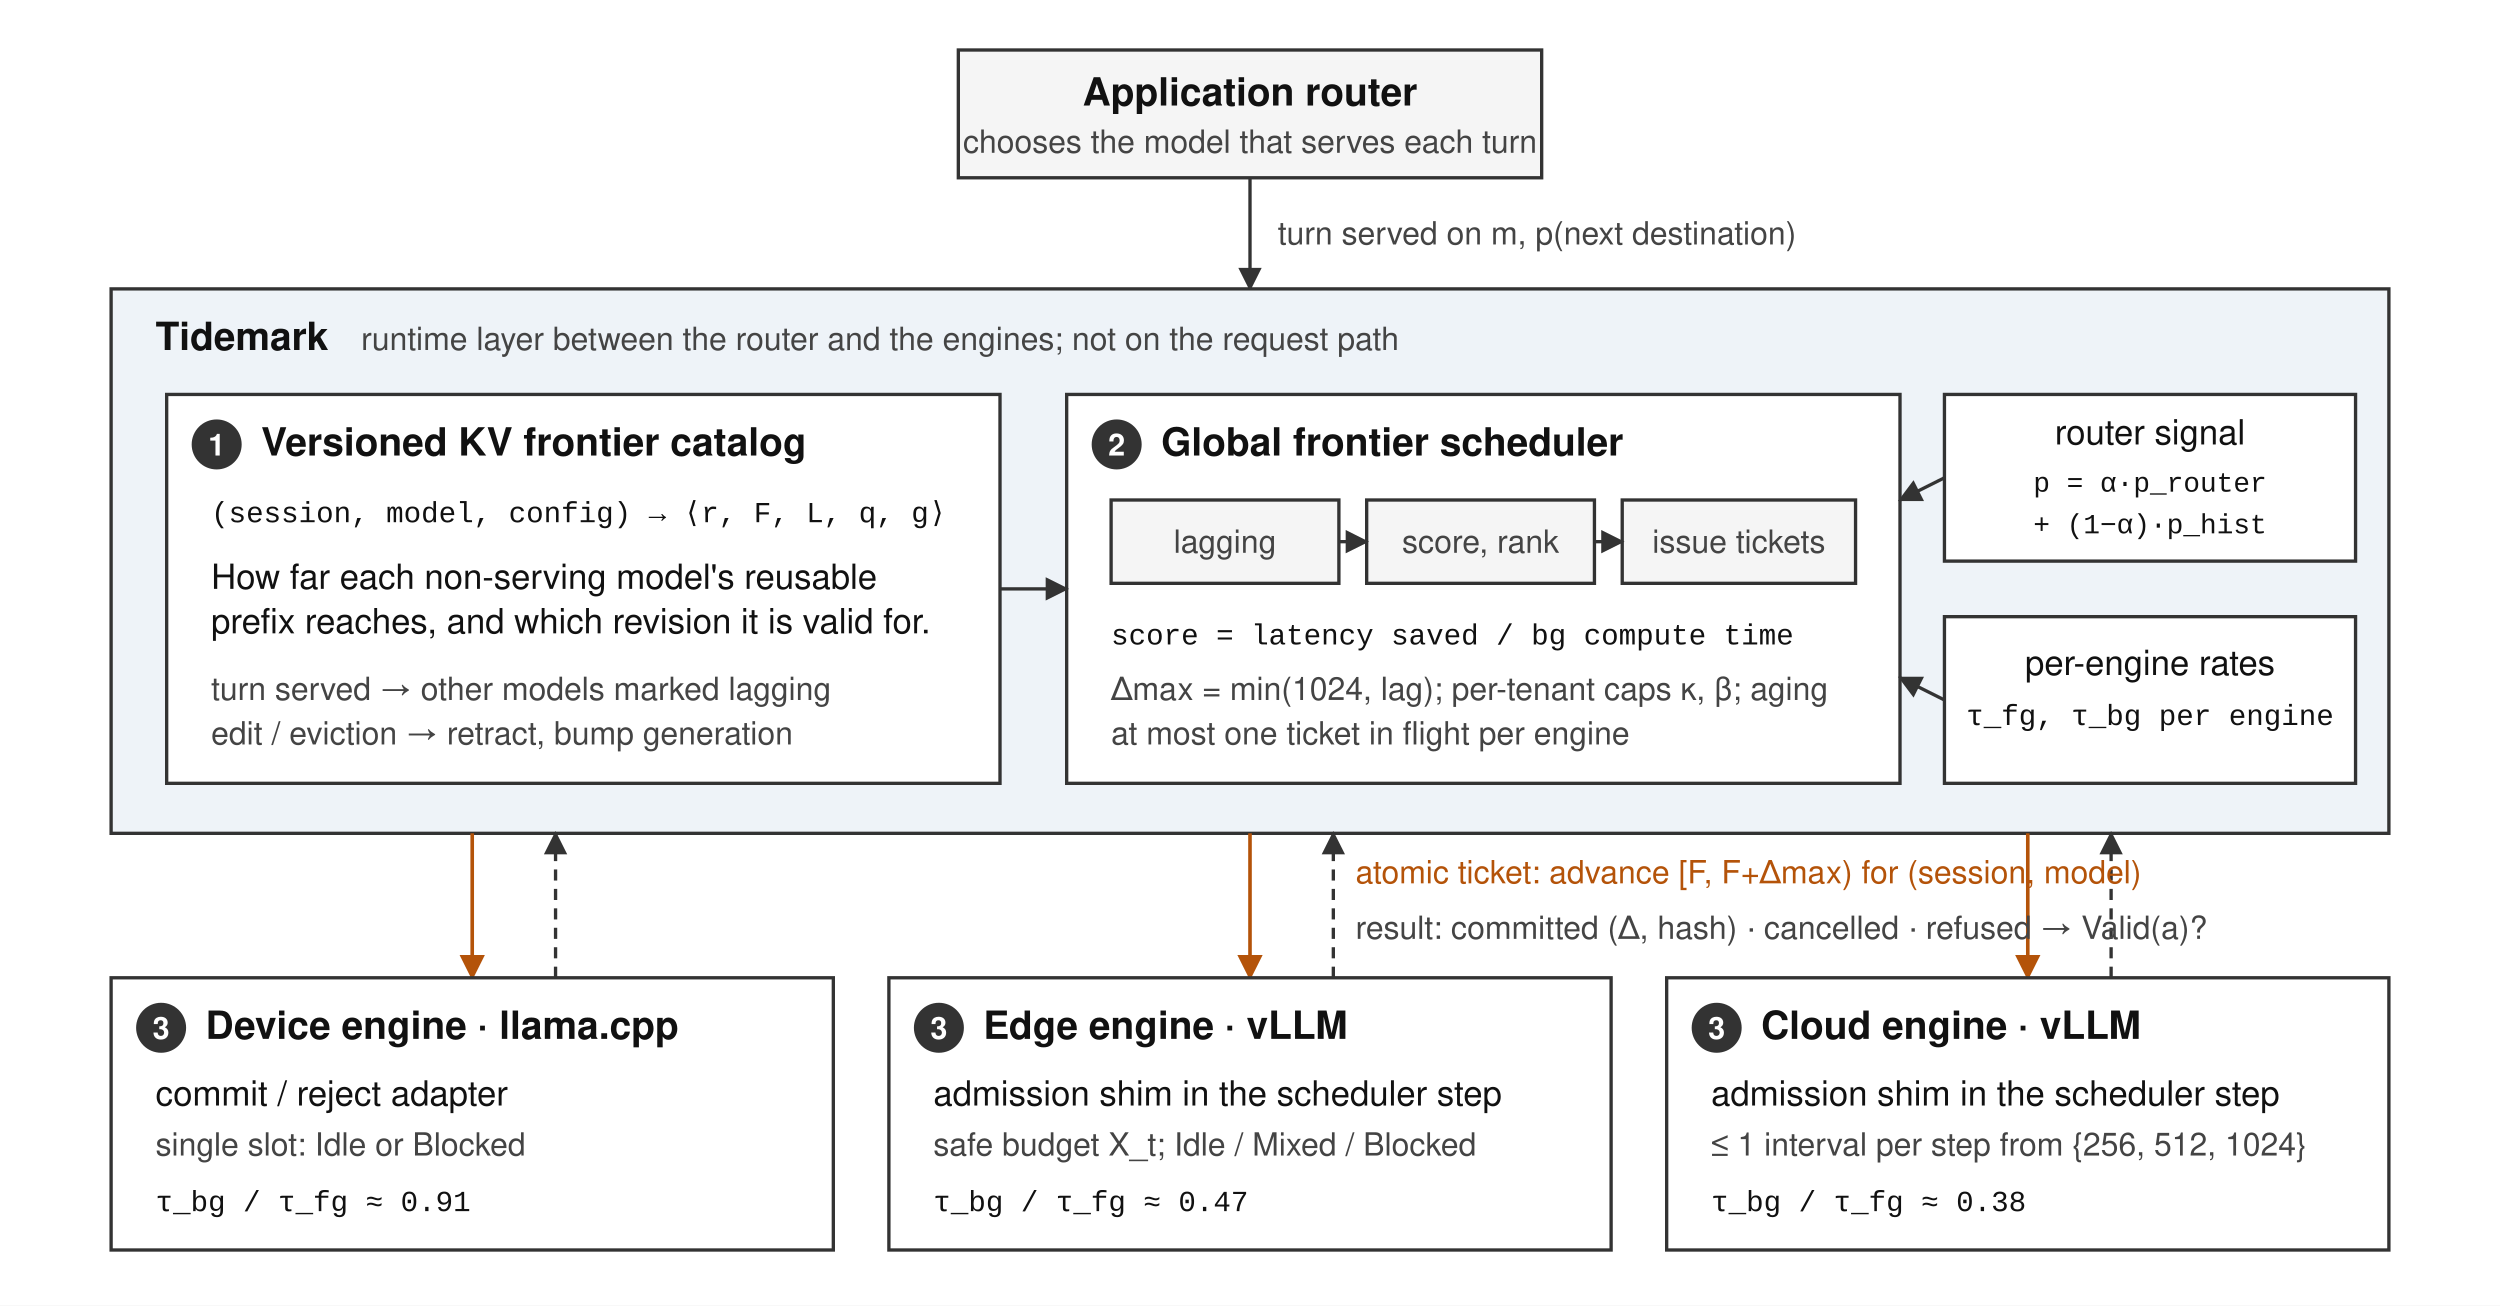
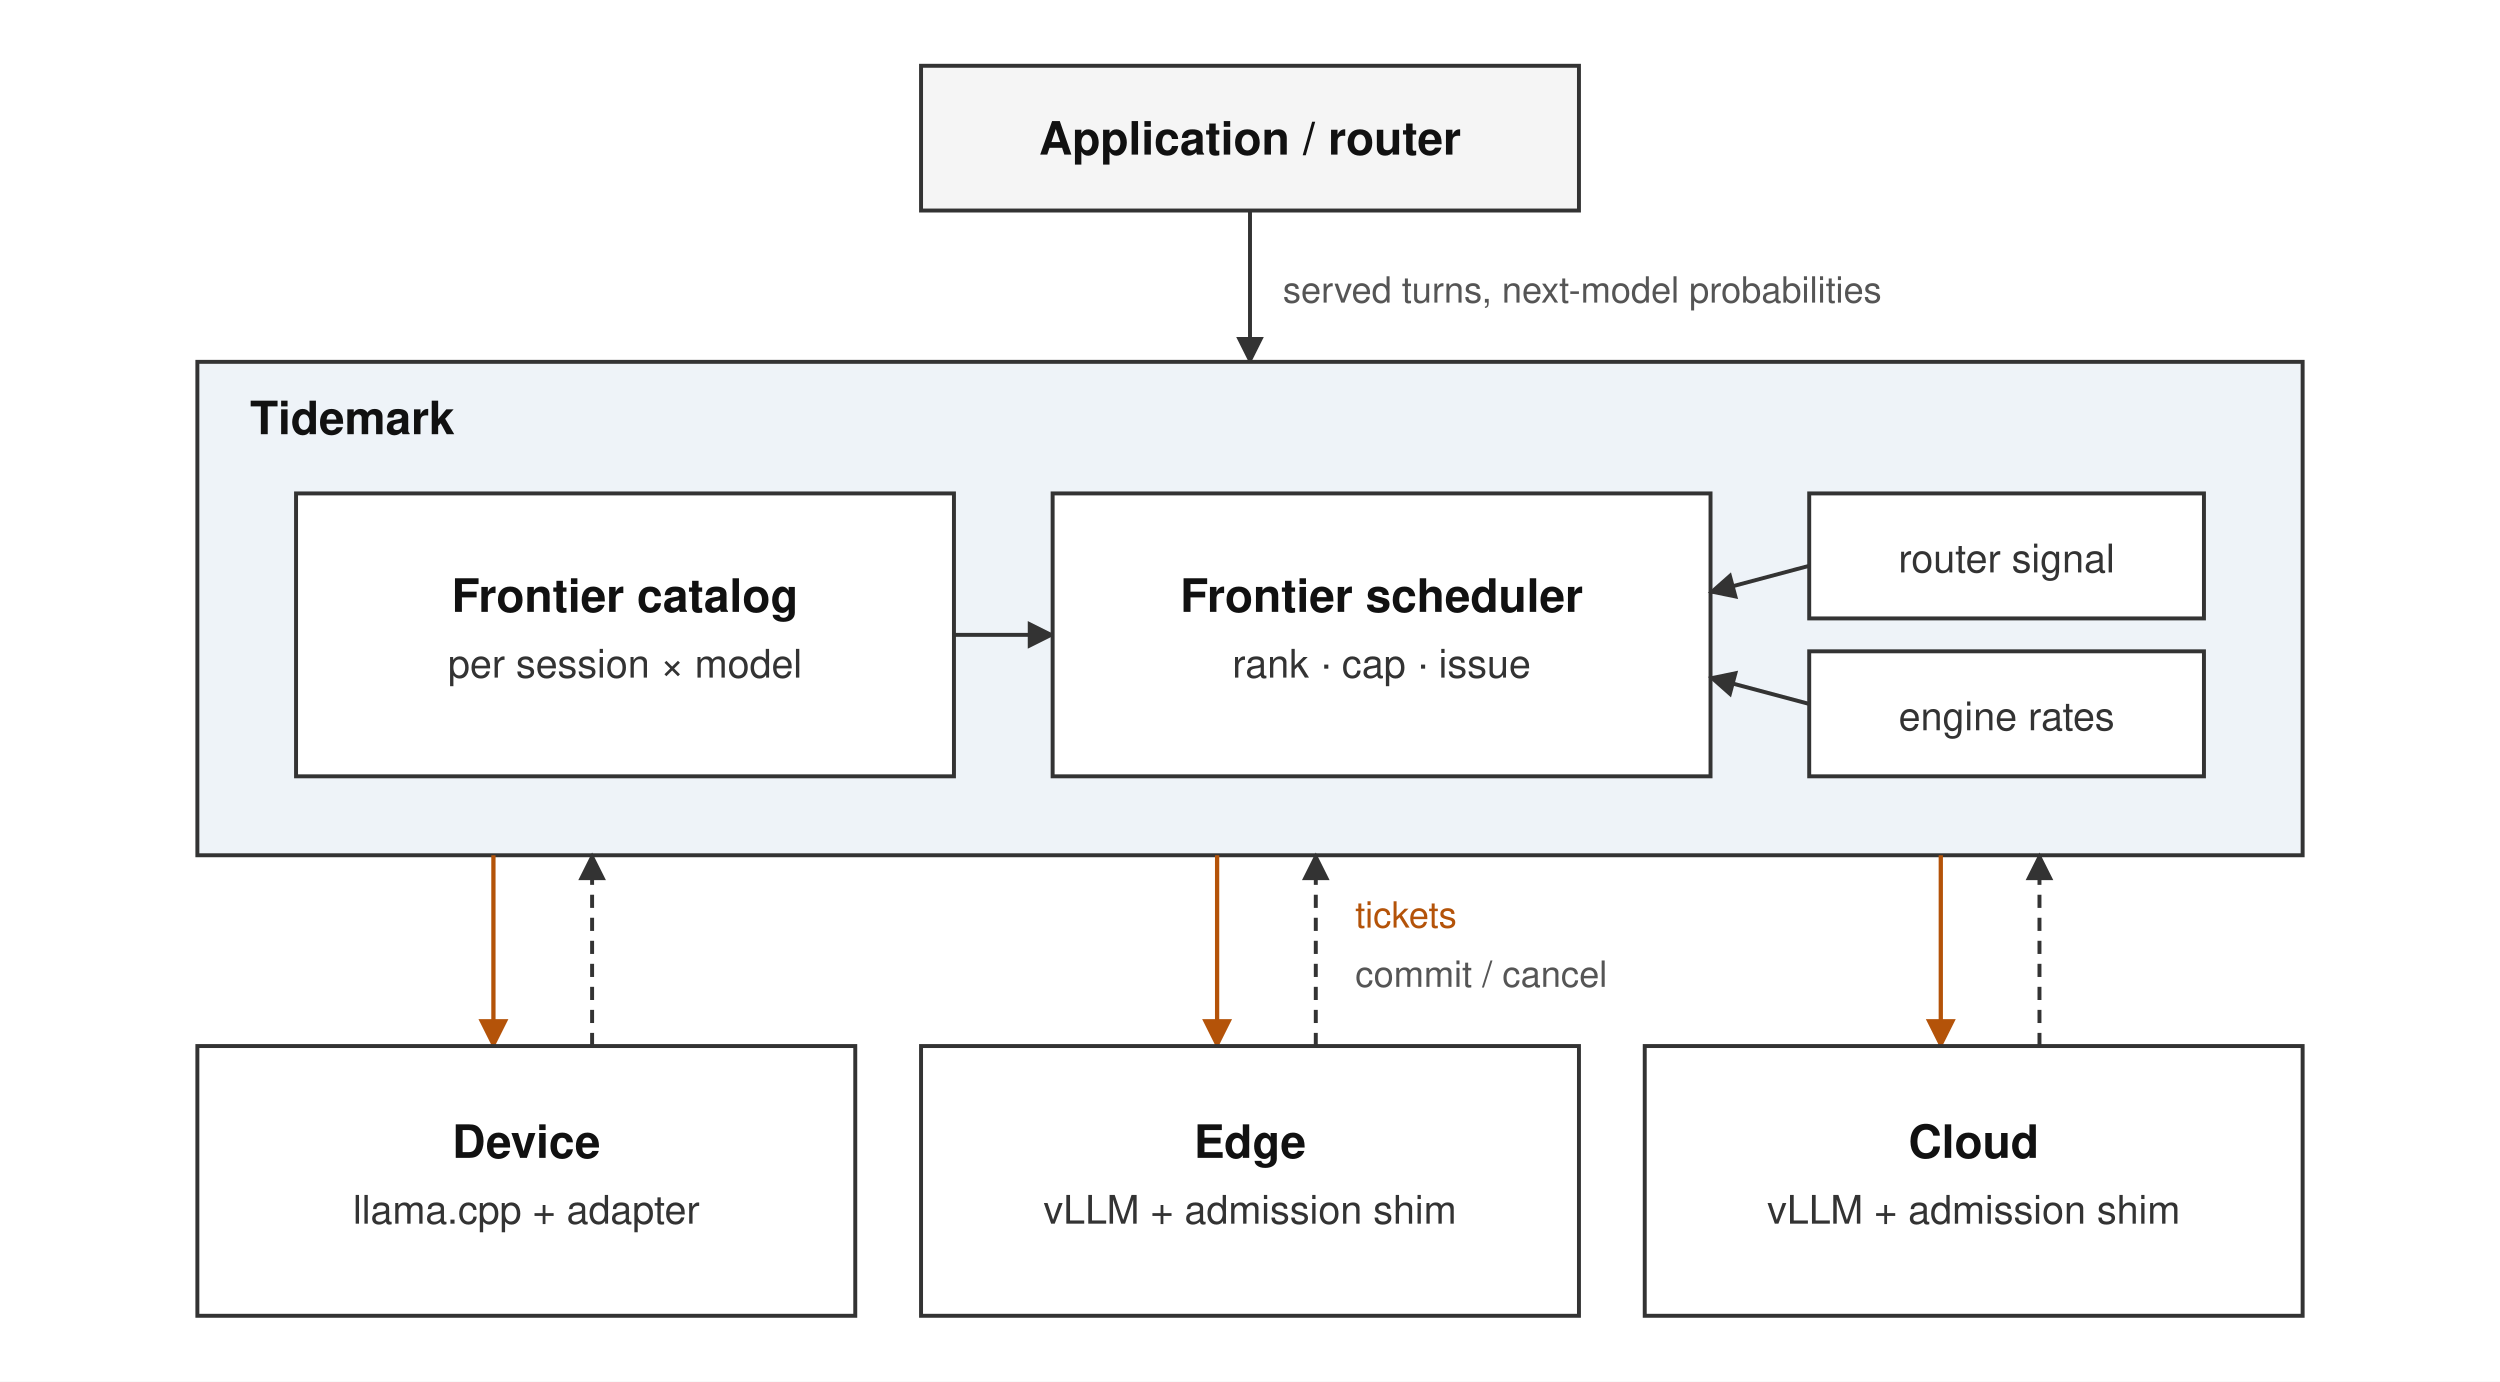
- <svg xmlns="http://www.w3.org/2000/svg" viewBox="0 0 900 470" width="900" height="470" font-family="Helvetica, Arial, sans-serif" role="img" aria-label="Tidemark architecture">
+ <svg xmlns="http://www.w3.org/2000/svg" viewBox="0 0 760 420" width="760" height="420" font-family="Helvetica, Arial, sans-serif" role="img" aria-label="Tidemark architecture">
  <defs>
    <marker id="a" viewBox="0 0 10 10" refX="9" refY="5" markerWidth="7" markerHeight="7" orient="auto-start-reverse">
      <path d="M0 0 L10 5 L0 10 z" fill="#333" />
    </marker>
    <marker id="ao" viewBox="0 0 10 10" refX="9" refY="5" markerWidth="7" markerHeight="7" orient="auto-start-reverse">
      <path d="M0 0 L10 5 L0 10 z" fill="#b45309" />
    </marker>
    <style>
      .b  { fill:#fff; stroke:#333; stroke-width:1.2; }
      .bl { fill:#eef3f8; stroke:#333; stroke-width:1.2; }
      .bg { fill:#f5f5f5; stroke:#333; stroke-width:1.2; }
      .h  { fill:#111; font-size:14px; font-weight:bold; }
-       .t  { fill:#111; font-size:12.5px; }
-       .s  { fill:#444; font-size:11.5px; }
-       .c  { fill:#111; font-size:11.5px; font-family: Menlo, Consolas, 'Courier New', monospace; }
-       .n  { fill:#fff; font-size:11px; font-weight:bold; }
-       .o  { fill:#b45309; font-size:11.5px; }
+       .t  { fill:#333; font-size:12px; }
+       .s  { fill:#555; font-size:11px; }
+       .o  { fill:#b45309; font-size:11px; }
      .l  { stroke:#333; stroke-width:1.2; fill:none; }
    </style>
  </defs>
-   <rect width="900" height="470" fill="#fff" />
-   <rect x="345" y="18" width="210" height="46" class="bg" />
-   <text x="450" y="38" text-anchor="middle" class="h">Application router</text>
-   <text x="450" y="55" text-anchor="middle" class="s">chooses the model that serves each turn</text>
-   <line x1="450" y1="64" x2="450" y2="104" class="l" marker-end="url(#a)" />
-   <text x="460" y="88" class="s">turn served on m,  p(next destination)</text>
-   <rect x="40" y="104" width="820" height="196" class="bl" />
-   <text x="56" y="126" class="h">Tidemark</text>
-   <text x="130" y="126" class="s">runtime layer between the router and the engines; not on the request path</text>
-   <rect x="60" y="142" width="300" height="140" class="b" />
-   <circle cx="78" cy="160" r="9" fill="#333" />
-   <text x="78" y="164" text-anchor="middle" class="n">1</text>
-   <text x="94" y="164" class="h">Versioned KV frontier catalog</text>
-   <text x="76" y="188" class="c" style="font-size:10.5px">(session, model, config) → ⟨r, F, L, q, g⟩</text>
-   <text x="76" y="212" class="t">How far each non-serving model's reusable</text>
-   <text x="76" y="228" class="t">prefix reaches, and which revision it is valid for.</text>
-   <text x="76" y="252" class="s">turn served → other models marked lagging</text>
-   <text x="76" y="268" class="s">edit / eviction → retract, bump generation</text>
-   <rect x="384" y="142" width="300" height="140" class="b" />
-   <circle cx="402" cy="160" r="9" fill="#333" />
-   <text x="402" y="164" text-anchor="middle" class="n">2</text>
-   <text x="418" y="164" class="h">Global frontier scheduler</text>
-   <rect x="400" y="180" width="82" height="30" class="bg" />
-   <text x="441" y="199" text-anchor="middle" class="s">lagging</text>
-   <rect x="492" y="180" width="82" height="30" class="bg" />
-   <text x="533" y="199" text-anchor="middle" class="s">score, rank</text>
-   <rect x="584" y="180" width="84" height="30" class="bg" />
-   <text x="626" y="199" text-anchor="middle" class="s">issue tickets</text>
-   <line x1="482" y1="195" x2="492" y2="195" class="l" marker-end="url(#a)" />
-   <line x1="574" y1="195" x2="584" y2="195" class="l" marker-end="url(#a)" />
-   <text x="400" y="232" class="c" style="font-size:10.5px">score = latency saved / bg compute time</text>
-   <text x="400" y="252" class="s">Δmax = min(1024, lag);  per-tenant caps κ, β;  aging</text>
-   <text x="400" y="268" class="s">at most one ticket in flight per engine</text>
-   <rect x="700" y="142" width="148" height="60" class="b" />
-   <text x="774" y="160" text-anchor="middle" class="t">router signal</text>
-   <text x="774" y="177" text-anchor="middle" class="c" style="font-size:10px">p = α·p_router</text>
-   <text x="774" y="192" text-anchor="middle" class="c" style="font-size:10px">+ (1−α)·p_hist</text>
-   <rect x="700" y="222" width="148" height="60" class="b" />
-   <text x="774" y="243" text-anchor="middle" class="t">per-engine rates</text>
-   <text x="774" y="261" text-anchor="middle" class="c" style="font-size:10.5px">τ_fg, τ_bg per engine</text>
-   <line x1="700" y1="172" x2="684" y2="180" class="l" marker-end="url(#a)" />
-   <line x1="700" y1="252" x2="684" y2="244" class="l" marker-end="url(#a)" />
-   <line x1="360" y1="212" x2="384" y2="212" class="l" marker-end="url(#a)" />
+   <rect width="760" height="420" fill="#fff" />
+   <rect x="280" y="20" width="200" height="44" class="bg" />
+   <text x="380" y="47" text-anchor="middle" class="h">Application / router</text>
+   <line x1="380" y1="64" x2="380" y2="110" class="l" marker-end="url(#a)" />
+   <text x="390" y="92" class="s">served turns, next-model probabilities</text>
+   <rect x="60" y="110" width="640" height="150" class="bl" />
+   <text x="76" y="132" class="h">Tidemark</text>
+   <rect x="90" y="150" width="200" height="86" class="b" />
+   <text x="190" y="186" text-anchor="middle" class="h">Frontier catalog</text>
+   <text x="190" y="206" text-anchor="middle" class="t">per session × model</text>
+   <line x1="290" y1="193" x2="320" y2="193" class="l" marker-end="url(#a)" />
+   <rect x="320" y="150" width="200" height="86" class="b" />
+   <text x="420" y="186" text-anchor="middle" class="h">Frontier scheduler</text>
+   <text x="420" y="206" text-anchor="middle" class="t">rank · cap · issue</text>
+   <line x1="550" y1="172" x2="520" y2="180" class="l" marker-end="url(#a)" />
+   <line x1="550" y1="214" x2="520" y2="206" class="l" marker-end="url(#a)" />
+   <rect x="550" y="150" width="120" height="38" class="b" />
+   <text x="610" y="174" text-anchor="middle" class="t">router signal</text>
+   <rect x="550" y="198" width="120" height="38" class="b" />
+   <text x="610" y="222" text-anchor="middle" class="t">engine rates</text>
  <g stroke="#b45309" stroke-width="1.3">
-     <line x1="170" y1="300" x2="170" y2="352" marker-end="url(#ao)" />
-     <line x1="450" y1="300" x2="450" y2="352" marker-end="url(#ao)" />
-     <line x1="730" y1="300" x2="730" y2="352" marker-end="url(#ao)" />
+     <line x1="150" y1="260" x2="150" y2="318" marker-end="url(#ao)" />
+     <line x1="370" y1="260" x2="370" y2="318" marker-end="url(#ao)" />
+     <line x1="590" y1="260" x2="590" y2="318" marker-end="url(#ao)" />
  </g>
  <g stroke="#333" stroke-width="1.2" stroke-dasharray="4 3">
-     <line x1="200" y1="352" x2="200" y2="300" marker-end="url(#a)" />
-     <line x1="480" y1="352" x2="480" y2="300" marker-end="url(#a)" />
-     <line x1="760" y1="352" x2="760" y2="300" marker-end="url(#a)" />
+     <line x1="180" y1="318" x2="180" y2="260" marker-end="url(#a)" />
+     <line x1="400" y1="318" x2="400" y2="260" marker-end="url(#a)" />
+     <line x1="620" y1="318" x2="620" y2="260" marker-end="url(#a)" />
  </g>
-   <text x="488" y="318" class="o">atomic ticket: advance [F, F+Δmax) for (session, model)</text>
-   <text x="488" y="338" class="s">result: committed (Δ, hash) · cancelled · refused  →  Valid(a)?</text>
-   <g>
-     <rect x="40" y="352" width="260" height="98" class="b" />
-     <circle cx="58" cy="370" r="9" fill="#333" />
-     <text x="58" y="374" text-anchor="middle" class="n">3</text>
-     <text x="74" y="374" class="h">Device engine  ·  llama.cpp</text>
-     <text x="56" y="398" class="t">commit / reject adapter</text>
-     <text x="56" y="416" class="s">single slot: Idle or Blocked</text>
-     <text x="56" y="436" class="c" style="font-size:10.5px">τ_bg / τ_fg ≈ 0.91</text>
-     <rect x="320" y="352" width="260" height="98" class="b" />
-     <circle cx="338" cy="370" r="9" fill="#333" />
-     <text x="338" y="374" text-anchor="middle" class="n">3</text>
-     <text x="354" y="374" class="h">Edge engine  ·  vLLM</text>
-     <text x="336" y="398" class="t">admission shim in the scheduler step</text>
-     <text x="336" y="416" class="s">safe budget X_t; Idle / Mixed / Blocked</text>
-     <text x="336" y="436" class="c" style="font-size:10.5px">τ_bg / τ_fg ≈ 0.47</text>
-     <rect x="600" y="352" width="260" height="98" class="b" />
-     <circle cx="618" cy="370" r="9" fill="#333" />
-     <text x="618" y="374" text-anchor="middle" class="n">3</text>
-     <text x="634" y="374" class="h">Cloud engine  ·  vLLM</text>
-     <text x="616" y="398" class="t">admission shim in the scheduler step</text>
-     <text x="616" y="416" class="s">≤ 1 interval per step from {256, 512, 1024}</text>
-     <text x="616" y="436" class="c" style="font-size:10.5px">τ_bg / τ_fg ≈ 0.38</text>
-   </g>
+   <text x="412" y="282" class="o">tickets</text>
+   <text x="412" y="300" class="s">commit / cancel</text>
+   <rect x="60" y="318" width="200" height="82" class="b" />
+   <text x="160" y="352" text-anchor="middle" class="h">Device</text>
+   <text x="160" y="372" text-anchor="middle" class="t">llama.cpp + adapter</text>
+   <rect x="280" y="318" width="200" height="82" class="b" />
+   <text x="380" y="352" text-anchor="middle" class="h">Edge</text>
+   <text x="380" y="372" text-anchor="middle" class="t">vLLM + admission shim</text>
+   <rect x="500" y="318" width="200" height="82" class="b" />
+   <text x="600" y="352" text-anchor="middle" class="h">Cloud</text>
+   <text x="600" y="372" text-anchor="middle" class="t">vLLM + admission shim</text>
</svg>
